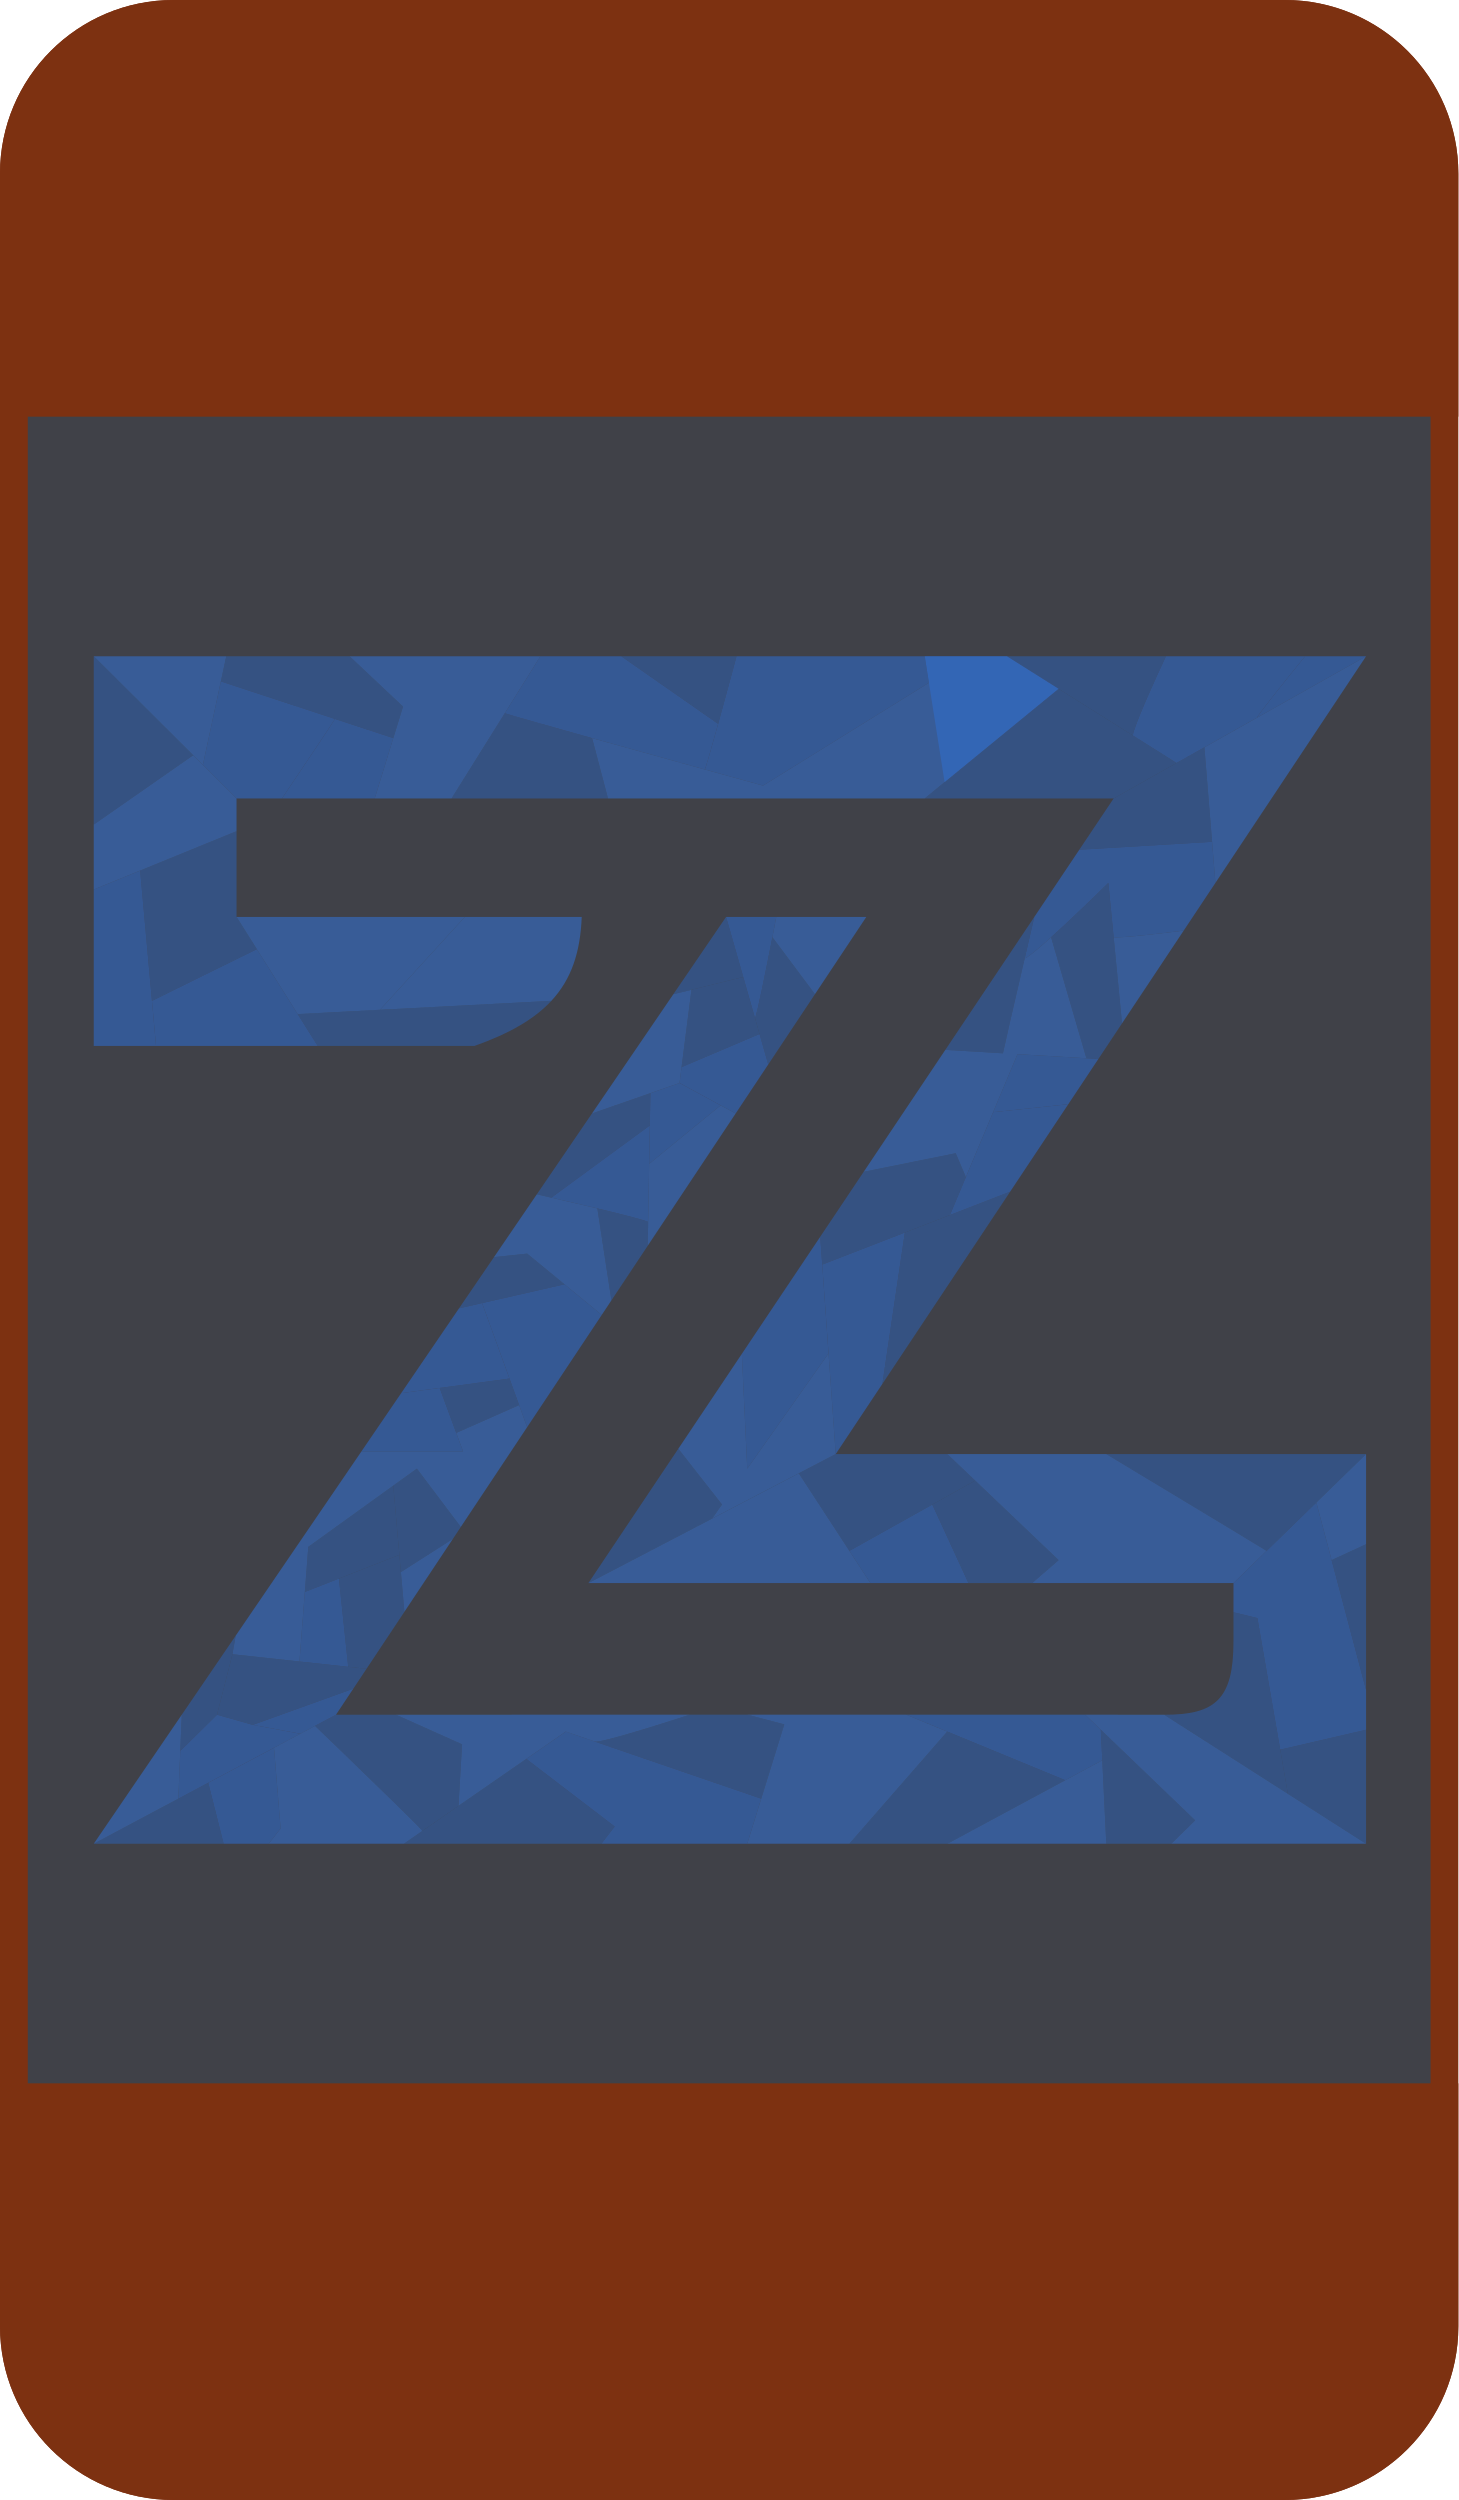
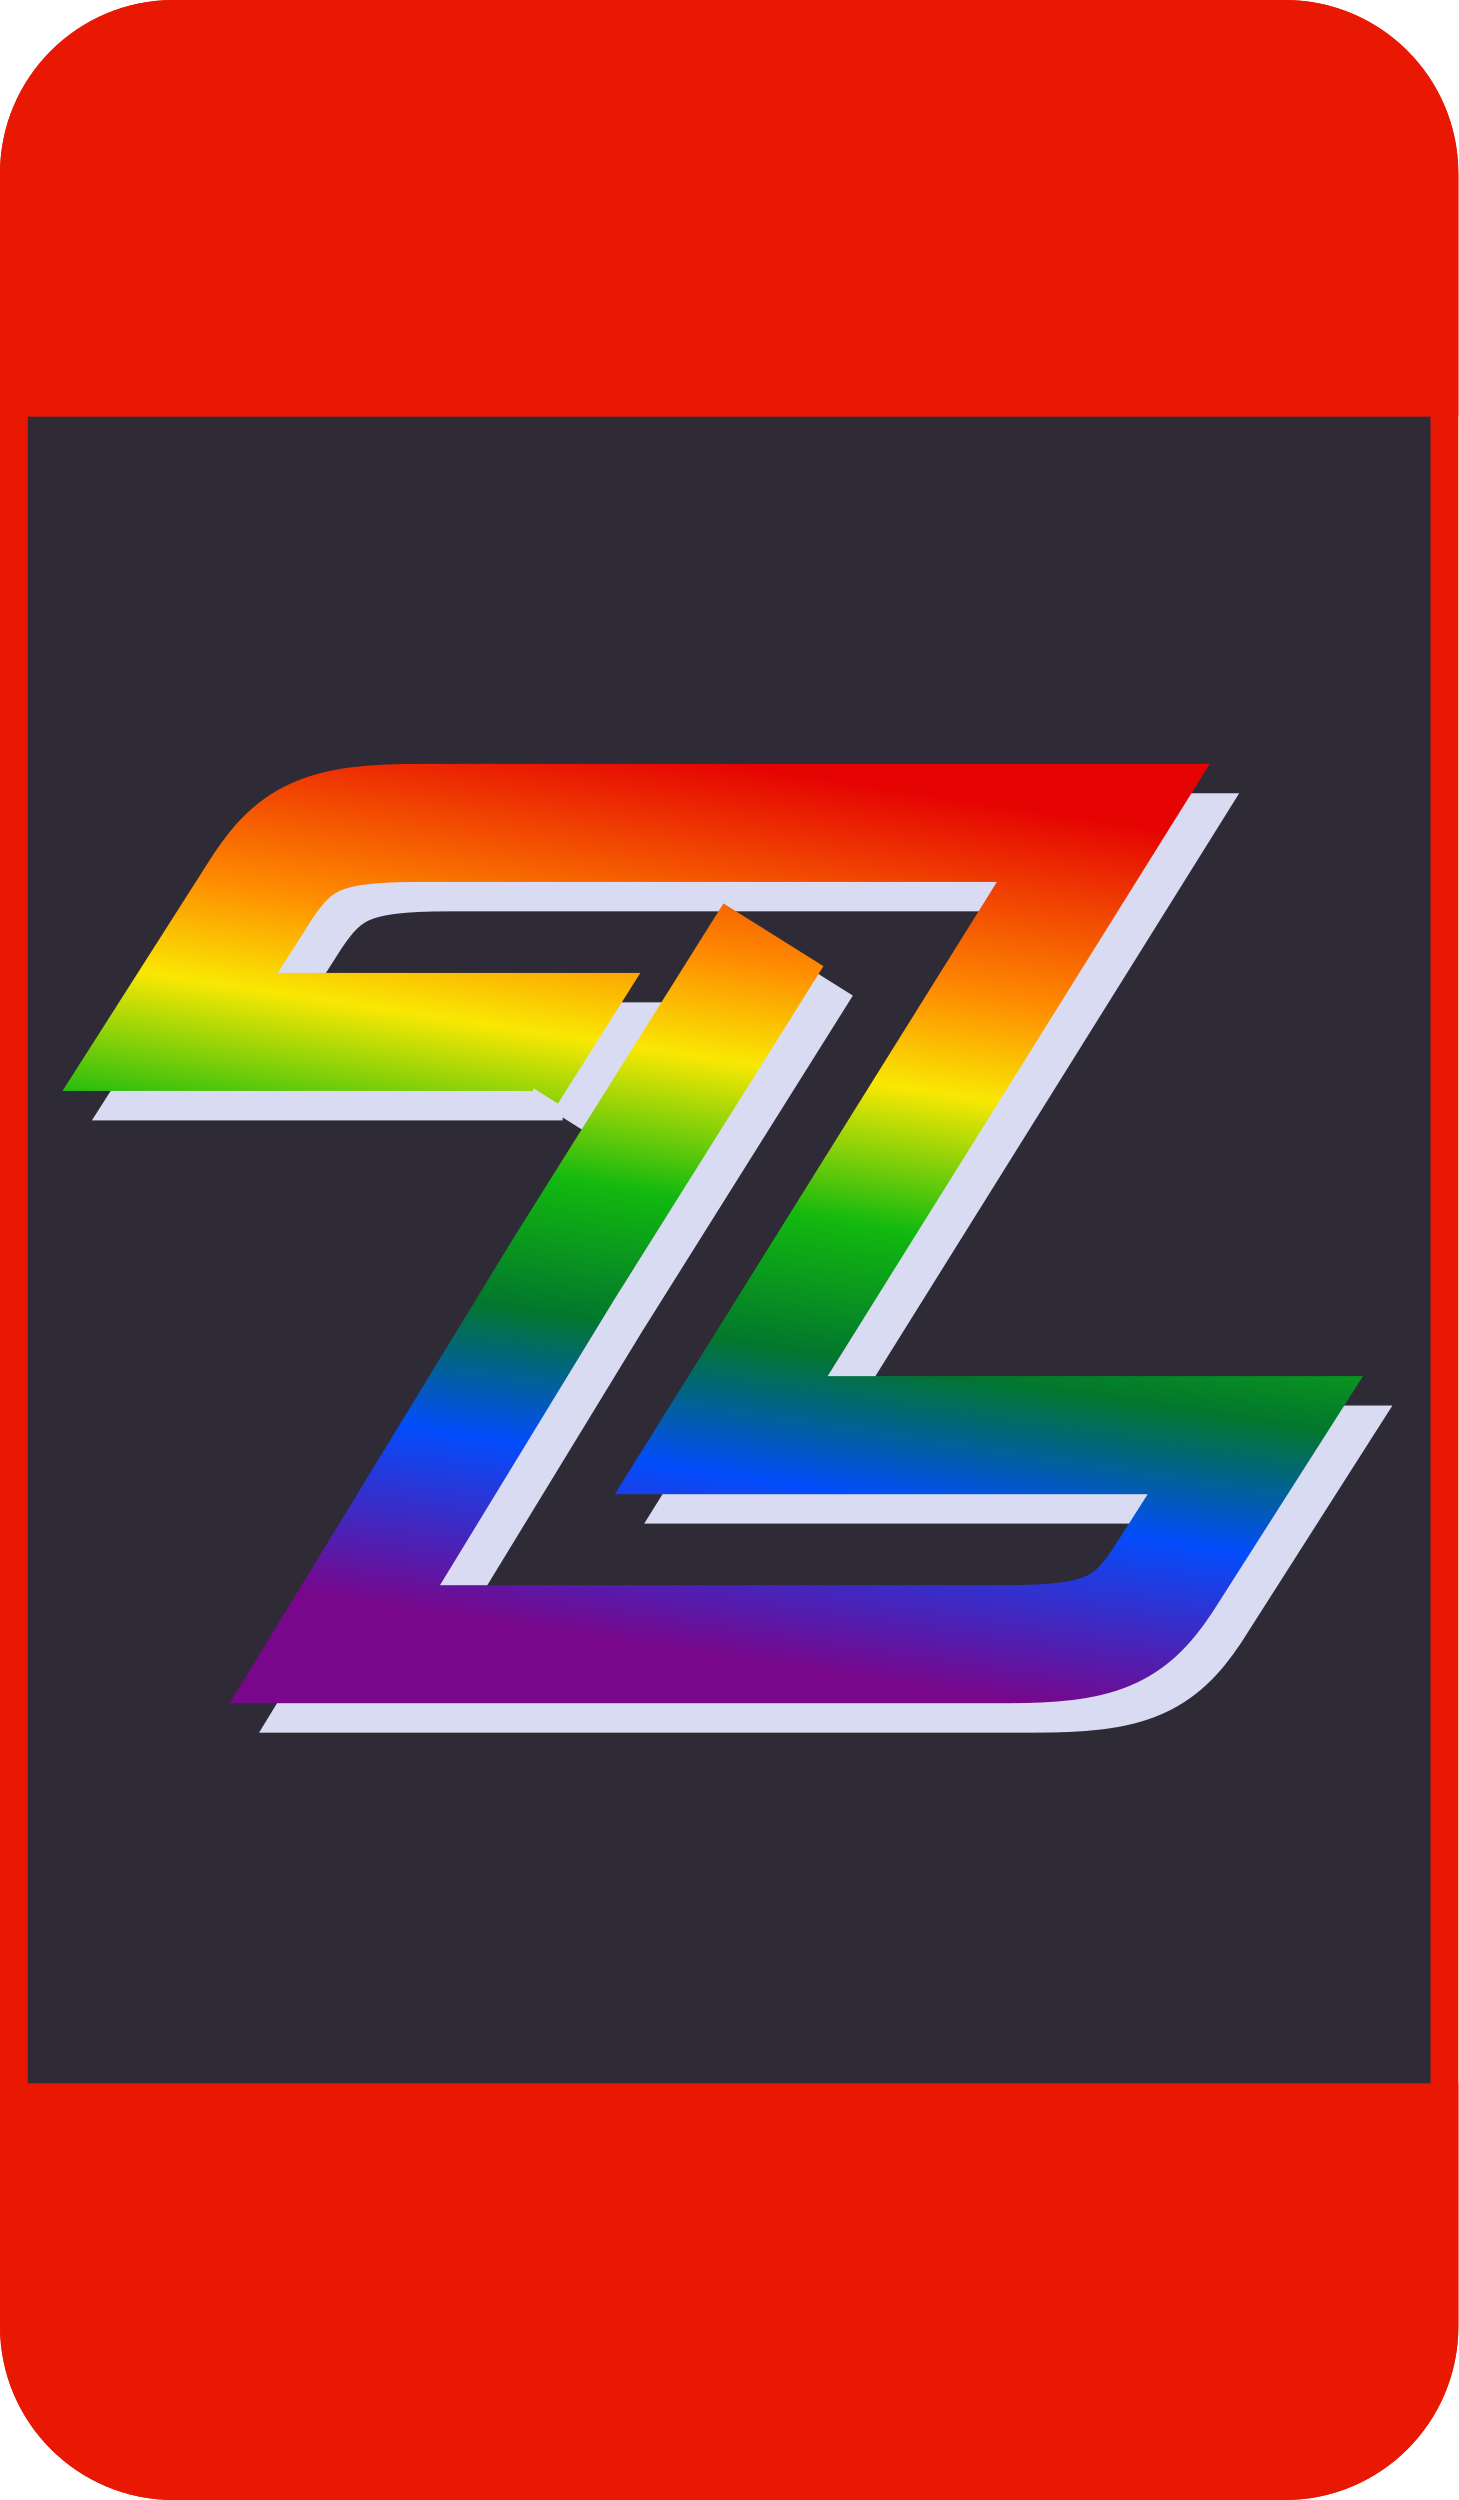
<svg xmlns="http://www.w3.org/2000/svg" width="420" height="720" viewBox="0 0 420 720" fill="none">
-   <rect width="420" height="720" rx="50" fill="#7D3111" />
-   <rect x="8" y="8" width="404" height="704" rx="42" fill="#404148" />
-   <path d="M91.507 301.231H136.634C146.736 297.654 153.91 293.496 158.791 288.241L109.446 290.819L85.734 292.058L91.507 301.231Z" fill="#2D60B3" fill-opacity="0.55" />
-   <path d="M68.122 264.073V239.384L40.359 250.723L43.762 288.241L73.964 273.355L68.122 264.073Z" fill="#2D60B3" fill-opacity="0.55" />
-   <path d="M55.627 217.507L27 189V237.475L55.627 217.507Z" fill="#2D60B3" fill-opacity="0.55" />
-   <path d="M116.06 203.504L100.667 189H65.17L63.608 196.252L96.469 207.056L113.267 212.578L116.06 203.504Z" fill="#2D60B3" fill-opacity="0.55" />
-   <path d="M170.518 212.578C156.723 208.721 146.373 205.792 145.381 205.413L135.269 221.606L130.058 229.949H175.098L170.518 212.578Z" fill="#2D60B3" fill-opacity="0.55" />
-   <path d="M206.825 208.467C208.65 201.87 210.728 194.198 212.123 189H178.915L206.825 208.467Z" fill="#2D60B3" fill-opacity="0.55" />
-   <path d="M289.989 189L304.875 198.368L326.25 211.819C326.555 209.137 332.739 195.489 335.792 189H289.989Z" fill="#2D60B3" fill-opacity="0.55" />
-   <path d="M320.73 229.949L338.846 219.745L326.25 211.819L304.875 198.368L272.046 225.261L266.324 229.949H320.73Z" fill="#2D60B3" fill-opacity="0.55" />
-   <path d="M338.846 219.745L320.73 229.949L310.837 244.728L318.234 244.285L349.077 242.438L347.554 223.734L346.862 215.23L338.846 219.745Z" fill="#2D60B3" fill-opacity="0.55" />
-   <path d="M316.326 304.987L323.144 294.73L320.73 269.928L319.206 254.27C314.998 258.414 308.103 265.065 302.716 269.928L312.891 304.783L316.326 304.987Z" fill="#2D60B3" fill-opacity="0.55" />
-   <path d="M272.255 302.364L288.844 303.351C289.068 302.1 292.273 288.223 295.106 276.027C296.136 271.59 297.117 267.376 297.887 264.073L272.255 302.364Z" fill="#2D60B3" fill-opacity="0.55" />
-   <path d="M236.228 356.183L236.8 364.199L260.598 354.967L273.576 349.933L278.167 339.007L275.238 332.136L248.748 337.48L236.228 356.183Z" fill="#2D60B3" fill-opacity="0.55" />
-   <path d="M290.92 343.205L273.576 349.933L260.598 354.967L255.659 388.246L254.129 398.551L290.92 343.205Z" fill="#2D60B3" fill-opacity="0.55" />
-   <path d="M169.459 455.927L205.074 437.348L207.924 433.306L195.347 417.254L169.459 455.927Z" fill="#2D60B3" fill-opacity="0.55" />
-   <path d="M240.689 418.769L230.063 424.313L244.623 446.645L268.501 433.306L280.837 426.415L272.813 418.769H240.689Z" fill="#2D60B3" fill-opacity="0.55" />
-   <path d="M297.241 455.927L304.872 449.317L280.837 426.415L268.501 433.306L278.92 455.927H297.241Z" fill="#2D60B3" fill-opacity="0.55" />
-   <path d="M393.429 418.769H318.616C322.186 420.918 326.618 423.587 331.312 426.415C346.357 435.48 364.096 446.18 364.782 446.645L379.105 432.707L393.429 418.769Z" fill="#2D60B3" fill-opacity="0.55" />
-   <path d="M393.429 486.723V444.737L383.51 449.317L389.72 472.739L393.429 486.723Z" fill="#2D60B3" fill-opacity="0.55" />
-   <path d="M355.244 472.739C355.244 489.385 350.016 493.888 335.3 493.843L359.458 509.285L370.908 516.604L368.704 503.9L362.129 466.012L355.244 464.333V472.739Z" fill="#2D60B3" fill-opacity="0.55" />
-   <path d="M370.908 516.604L393.429 531V498.174L368.704 503.9L370.908 516.604Z" fill="#2D60B3" fill-opacity="0.55" />
-   <path d="M337.319 531L344.19 524.261L317.034 498.174L317.457 506.953L318.616 531H337.319Z" fill="#2D60B3" fill-opacity="0.55" />
-   <path d="M272.813 531L306.783 512.702L272.813 498.7L254.129 520.108L244.623 531H272.813Z" fill="#2D60B3" fill-opacity="0.55" />
-   <path d="M225.864 496.627L215.206 493.825L198.659 493.827C190.169 496.624 172.808 502.088 171.281 501.564L189.984 507.984L219.23 518.022L225.864 496.627Z" fill="#2D60B3" fill-opacity="0.55" />
-   <path d="M116.317 531H173.19C174.281 529.597 175.602 527.887 177.018 526.038L151.576 506.571L132.038 520.108L121.661 527.298L116.317 531Z" fill="#2D60B3" fill-opacity="0.55" />
-   <path d="M132.038 520.108L133.071 502.373L114.027 493.839C103.224 493.841 96.761 493.843 96.761 493.843L90.743 497.048C92.885 499.108 95.481 501.609 98.247 504.281C108.63 514.309 121.42 526.743 121.661 527.298L132.038 520.108Z" fill="#2D60B3" fill-opacity="0.55" />
-   <path d="M51.365 518.022L27 531H64.406L59.964 513.442L51.365 518.022Z" fill="#2D60B3" fill-opacity="0.55" />
-   <path d="M52.351 493.843C52.236 496.609 52.077 500.46 51.92 504.281L62.498 493.843L66.938 476.417L67.885 471.074L52.351 493.843Z" fill="#2D60B3" fill-opacity="0.55" />
-   <path d="M72.804 496.762L101.747 486.342L105.553 480.616L100.286 480.043L86.246 478.517L66.938 476.417L62.498 493.843L72.804 496.762Z" fill="#2D60B3" fill-opacity="0.55" />
-   <path d="M105.553 480.616L116.464 464.203L115.455 452.752L115.018 447.79L97.614 454.623L100.286 480.043L105.553 480.616Z" fill="#2D60B3" fill-opacity="0.55" />
-   <path d="M113.263 427.872L88.797 445.5L87.794 458.478L97.614 454.623L115.018 447.79L113.263 427.872Z" fill="#2D60B3" fill-opacity="0.55" />
-   <path d="M132.703 439.775L120.054 422.98L113.263 427.872L115.018 447.79L115.455 452.752L130.44 443.179L132.703 439.775Z" fill="#2D60B3" fill-opacity="0.55" />
-   <path d="M146.731 397.025L126.623 399.731L131.392 412.674L149.503 404.658L146.731 397.025Z" fill="#2D60B3" fill-opacity="0.55" />
-   <path d="M151.815 361.049L142.272 362.043L132.208 376.795L138.837 375.283L162.557 369.876L151.815 361.049Z" fill="#2D60B3" fill-opacity="0.55" />
-   <path d="M186.549 358.773L186.667 351.984C186.673 351.64 179.885 349.906 172.045 348.025L173.687 358.773L176.091 374.504L186.549 358.773Z" fill="#2D60B3" fill-opacity="0.55" />
-   <path d="M187.313 314.829L170.489 320.685L154.603 343.969C155.867 344.255 157.281 344.576 158.791 344.922L187.151 324.121L187.313 314.829Z" fill="#2D60B3" fill-opacity="0.55" />
-   <path d="M217.438 293.203L214.056 281.371L199.145 285.046L196.296 307.326L218.747 297.783L217.438 293.203Z" fill="#2D60B3" fill-opacity="0.55" />
-   <path d="M222.445 269.92C220.546 279.654 217.957 292.453 217.438 293.203L218.747 297.783L221.256 306.563L234.704 286.333L222.445 269.92Z" fill="#2D60B3" fill-opacity="0.55" />
-   <path d="M214.056 281.371L209.113 264.073L193.926 286.333L199.145 285.046L214.056 281.371Z" fill="#2D60B3" fill-opacity="0.55" />
-   <path d="M27 256.179V301.231H44.94L43.762 288.241L40.359 250.723L27 256.179Z" fill="#3066BE" fill-opacity="0.65" />
-   <path d="M107.92 229.949L113.267 212.578L96.469 207.056C95.858 208.184 86.036 222.788 81.201 229.949H107.92Z" fill="#3066BE" fill-opacity="0.65" />
-   <path d="M44.94 301.231H91.507L85.734 292.058L73.964 273.355L43.762 288.241L44.94 301.231Z" fill="#3066BE" fill-opacity="0.65" />
-   <path d="M58.431 220.299L68.122 229.949H81.201C86.036 222.788 95.858 208.184 96.469 207.056L63.608 196.252L58.431 220.299Z" fill="#3066BE" fill-opacity="0.65" />
-   <path d="M267.528 196.634L266.324 189H212.123C210.728 194.198 208.65 201.87 206.825 208.467C204.821 215.706 203.122 221.65 202.962 221.606C208.761 223.214 214.459 224.792 219.757 226.257L267.528 196.634Z" fill="#3066BE" fill-opacity="0.65" />
-   <path fill-rule="evenodd" clip-rule="evenodd" d="M375.871 189H335.792C332.739 195.489 326.555 209.137 326.25 211.819L338.846 219.745L346.862 215.23L362.129 206.63C361.213 207.146 370.908 195.092 375.871 189ZM289.989 189L304.875 198.368L272.046 225.261L267.528 196.634L266.324 189H289.989ZM202.962 221.606C191.82 218.516 180.302 215.314 170.518 212.578C156.723 208.721 146.373 205.792 145.381 205.413L155.632 189H178.915L206.825 208.467C204.821 215.706 203.122 221.65 202.962 221.606Z" fill="#3066BE" fill-opacity="0.65" />
-   <path d="M362.129 206.63L393.429 189H375.871C370.908 195.092 361.213 207.146 362.129 206.63Z" fill="#3066BE" fill-opacity="0.65" />
-   <path d="M293.042 303.601L286.025 320.304L307.667 318.013L316.326 304.987L312.891 304.783L293.042 303.601Z" fill="#3066BE" fill-opacity="0.65" />
-   <path d="M236.8 364.199L236.228 356.183L213.65 389.913L215.206 422.98L238.622 389.772L237.453 373.359L236.8 364.199Z" fill="#3066BE" fill-opacity="0.65" />
-   <path fill-rule="evenodd" clip-rule="evenodd" d="M240.689 418.769L254.129 398.551L255.659 388.246L260.598 354.967L236.8 364.199L237.453 373.359L238.622 389.772L240.689 418.769ZM273.576 349.933L290.92 343.205L307.667 318.013L286.025 320.304L278.167 339.007L273.576 349.933ZM295.106 276.027C296.013 275.778 299.007 273.277 302.716 269.928C308.103 265.065 314.998 258.414 319.206 254.27L320.73 269.928C322.662 270.227 334.985 268.775 340.906 268.011L350.04 254.27L349.077 242.438L318.234 244.285L310.837 244.728L297.887 264.073C297.117 267.376 296.136 271.59 295.106 276.027Z" fill="#3066BE" fill-opacity="0.65" />
-   <path fill-rule="evenodd" clip-rule="evenodd" d="M355.244 455.927L364.782 446.645L379.105 432.707L383.51 449.317L389.72 472.739L393.429 486.723V498.174L368.704 503.9L362.129 466.012L355.244 464.333V455.927ZM250.674 455.927H278.92L268.501 433.306L244.623 446.645L250.674 455.927Z" fill="#3066BE" fill-opacity="0.65" />
-   <path d="M317.034 498.174L312.509 493.827C299.108 493.823 281.017 493.822 260.98 493.822L272.813 498.7L306.783 512.702L317.457 506.953L317.034 498.174Z" fill="#3066BE" fill-opacity="0.65" />
-   <path fill-rule="evenodd" clip-rule="evenodd" d="M77.384 531H64.406L59.964 513.442L78.911 503.35L80.819 526.601L77.384 531ZM177.018 526.038L151.576 506.571L162.938 498.7L171.281 501.564L189.984 507.984L219.23 518.022L215.206 531H203.344H173.19C174.281 529.597 175.602 527.887 177.018 526.038Z" fill="#3066BE" fill-opacity="0.65" />
-   <path d="M51.92 504.281C51.656 510.714 51.397 517.065 51.365 518.022L59.964 513.442L78.911 503.35L86.479 499.319L72.804 496.762L62.498 493.843L51.92 504.281Z" fill="#3066BE" fill-opacity="0.65" />
-   <path d="M138.837 375.283L132.208 376.795L115.541 401.223L126.623 399.731L146.731 397.025L138.837 375.283Z" fill="#3066BE" fill-opacity="0.65" />
-   <path fill-rule="evenodd" clip-rule="evenodd" d="M196.296 307.326L218.747 297.783L221.256 306.563L211.868 320.685L207.542 318.335L195.71 311.906L196.296 307.326ZM186.959 335.19L187.151 324.121L158.791 344.922C162.855 345.854 167.617 346.963 172.045 348.025C179.885 349.906 186.673 351.64 186.667 351.984L186.959 335.19ZM162.557 369.876L138.837 375.283L146.731 397.025L149.503 404.658L151.815 411.024L173.3 378.703L162.557 369.876ZM131.392 412.674L133.362 418.018H116.317H104.083L115.541 401.223L126.623 399.731L131.392 412.674ZM86.246 478.517L87.794 458.478L97.614 454.623L100.286 480.043L86.246 478.517ZM72.804 496.762L101.747 486.342L96.761 493.843L90.743 497.048L86.479 499.319L72.804 496.762Z" fill="#3066BE" fill-opacity="0.65" />
-   <path d="M195.71 311.906L187.313 314.829L187.151 324.121L186.959 335.19L207.542 318.335L195.71 311.906Z" fill="#3066BE" fill-opacity="0.65" />
-   <path d="M223.574 264.073H209.113L214.056 281.371L217.438 293.203C217.957 292.453 220.546 279.654 222.445 269.92C222.865 267.766 223.251 265.763 223.574 264.073Z" fill="#3066BE" fill-opacity="0.65" />
-   <path d="M68.122 264.073L73.964 273.355L85.734 292.058L109.446 290.819L133.875 264.073H68.122Z" fill="#336ECC" fill-opacity="0.6" />
-   <path d="M158.791 288.241C164.575 282.013 167.139 274.243 167.538 264.073H133.875L109.446 290.819L158.791 288.241Z" fill="#336ECC" fill-opacity="0.6" />
-   <path d="M68.122 239.384V229.949L58.431 220.299L55.627 217.507L27 237.475V256.179L40.359 250.723L68.122 239.384Z" fill="#336ECC" fill-opacity="0.6" />
-   <path d="M27 189L55.627 217.507L58.431 220.299L63.608 196.252L65.17 189H27Z" fill="#336ECC" fill-opacity="0.6" />
-   <path fill-rule="evenodd" clip-rule="evenodd" d="M289.989 189L304.875 198.368L272.046 225.261L266.324 229.949H233.116H175.098L170.518 212.578C180.302 215.314 191.82 218.516 202.962 221.606C208.761 223.214 214.459 224.792 219.757 226.257L267.528 196.634L266.324 189H289.989ZM155.632 189L145.381 205.413L135.269 221.606L130.058 229.949H107.92L113.267 212.578L116.06 203.504L100.667 189H155.632Z" fill="#336ECC" fill-opacity="0.6" />
-   <path fill-rule="evenodd" clip-rule="evenodd" d="M240.689 418.769L230.063 424.313L205.074 437.348L207.924 433.306L195.347 417.254L213.65 389.913L215.206 422.98L238.622 389.772L240.689 418.769ZM278.167 339.007L286.025 320.304L293.042 303.601L312.891 304.783L302.716 269.928C299.007 273.277 296.013 275.778 295.106 276.027C292.273 288.223 289.068 302.1 288.844 303.351L272.255 302.364L266.324 311.225L248.748 337.48L275.238 332.136L278.167 339.007ZM320.73 269.928L323.144 294.73L340.906 268.011C334.985 268.775 322.662 270.227 320.73 269.928ZM350.04 254.27L370.339 223.734L393.429 189L362.129 206.63L346.862 215.23L347.554 223.734L349.077 242.438L350.04 254.27Z" fill="#336ECC" fill-opacity="0.6" />
-   <path fill-rule="evenodd" clip-rule="evenodd" d="M272.813 418.769H318.616C322.186 420.918 326.618 423.587 331.312 426.415C346.357 435.48 364.096 446.18 364.782 446.645L355.244 455.927H297.241L304.872 449.317L280.837 426.415L272.813 418.769ZM383.51 449.317L379.105 432.707L393.429 418.769V444.737L383.51 449.317ZM230.063 424.313L244.623 446.645L250.674 455.927H169.459L205.074 437.348L230.063 424.313Z" fill="#336ECC" fill-opacity="0.6" />
-   <path fill-rule="evenodd" clip-rule="evenodd" d="M116.317 531H77.384L80.819 526.601L78.911 503.35L86.479 499.319L90.743 497.048C92.885 499.108 95.481 501.609 98.247 504.281C108.63 514.309 121.42 526.743 121.661 527.298L116.317 531ZM133.071 502.373L114.027 493.839C123.011 493.838 134.997 493.836 148.761 493.833C163.801 493.831 180.965 493.829 198.659 493.827C190.169 496.624 172.808 502.088 171.281 501.564L162.938 498.7L151.576 506.571L132.038 520.108L133.071 502.373ZM215.206 531L219.23 518.022L225.864 496.627L215.206 493.825C225.09 493.824 234.986 493.823 244.623 493.823C250.178 493.823 255.648 493.822 260.98 493.822L272.813 498.7L254.129 520.108L244.623 531H215.206ZM317.034 498.174L312.509 493.827C324.581 493.83 332.847 493.835 335.3 493.843L359.458 509.285L370.908 516.604L393.429 531H337.319L344.19 524.261L317.034 498.174ZM306.783 512.702L317.457 506.953L318.616 531H272.813L306.783 512.702Z" fill="#336ECC" fill-opacity="0.6" />
-   <path fill-rule="evenodd" clip-rule="evenodd" d="M223.574 264.073C223.251 265.763 222.865 267.766 222.445 269.92L234.704 286.333L249.501 264.073H223.574ZM196.296 307.326L199.145 285.046L193.926 286.333L170.489 320.685L187.313 314.829L195.71 311.906L196.296 307.326ZM186.549 358.773L211.868 320.685L207.542 318.335L186.959 335.19L186.667 351.984L186.549 358.773ZM154.603 343.969C155.867 344.255 157.281 344.576 158.791 344.922C162.855 345.854 167.617 346.963 172.045 348.025L173.687 358.773L176.091 374.504L173.3 378.703L162.557 369.876L151.815 361.049L142.272 362.043L154.603 343.969ZM151.815 411.024L149.503 404.658L131.392 412.674L133.362 418.018H116.317H104.083L89.239 439.775L67.885 471.074L66.938 476.417L86.246 478.517L87.794 458.478L88.797 445.5L113.263 427.872L120.054 422.98L132.703 439.775L138.285 431.377L151.815 411.024ZM116.464 464.203L130.44 443.179L115.455 452.752L116.464 464.203ZM52.351 493.843C52.236 496.609 52.077 500.46 51.92 504.281C51.656 510.714 51.397 517.065 51.365 518.022L27 531L52.351 493.843Z" fill="#336ECC" fill-opacity="0.6" />
-   <path d="M0 50C0 22.386 22.386 0 50 0H370C397.614 0 420 22.386 420 50V120H0V50Z" fill="#7D3111" />
-   <path d="M0 600H420V670C420 697.614 397.614 720 370 720H50C22.386 720 0 697.614 0 670V600Z" fill="#7D3111" />
+   <rect width="420" height="720" rx="50" fill="#E91802" />
+   <rect x="8" y="8" width="404" height="704" rx="42" fill="#2E2B36" />
+   <path d="M0 50C0 22.386 22.386 0 50 0H370C397.614 0 420 22.386 420 50V120H0V50Z" fill="#E91802" />
+   <path d="M0 600H420V670C420 697.614 397.614 720 370 720H50C22.386 720 0 697.614 0 670V600Z" fill="#E91802" />
+   <path d="M154.757 317.219L162.054 305.666H57.469L84.224 263.711C93.952 249.118 102.465 245.469 129.219 245.469H251.437H326.227L271.198 333.636L216.17 421.803H370.006L343.252 463.758C333.523 478.352 325.01 482 298.256 482H104.897L170.566 374.375L211.001 309.922L231.219 277.696" stroke="#D8DBF2" stroke-width="34" />
+   <path d="M146.288 308.75L153.584 297.197H49L75.754 255.241C85.483 240.648 93.996 237 120.75 237H242.967H317.757L262.729 325.167L207.7 413.334H361.537L334.783 455.289C325.054 469.882 316.541 473.531 289.787 473.531H96.428L162.097 365.906L202.532 301.453L222.75 269.227" stroke="url(#paint0_linear_1047_44)" stroke-width="34" />
+   <defs>
+     <linearGradient id="paint0_linear_1047_44" x1="321.56" y1="237" x2="283.174" y2="490.526" gradientUnits="userSpaceOnUse">
+       <stop stop-color="#E50402" />
+       <stop offset="0.216" stop-color="#FE8C01" />
+       <stop offset="0.33" stop-color="#F9E803" />
+       <stop offset="0.489" stop-color="#12B90F" />
+       <stop offset="0.64" stop-color="#02772D" />
+       <stop offset="0.789" stop-color="#034DFC" />
+       <stop offset="0.992" stop-color="#78078B" />
+     </linearGradient>
+   </defs>
</svg>
